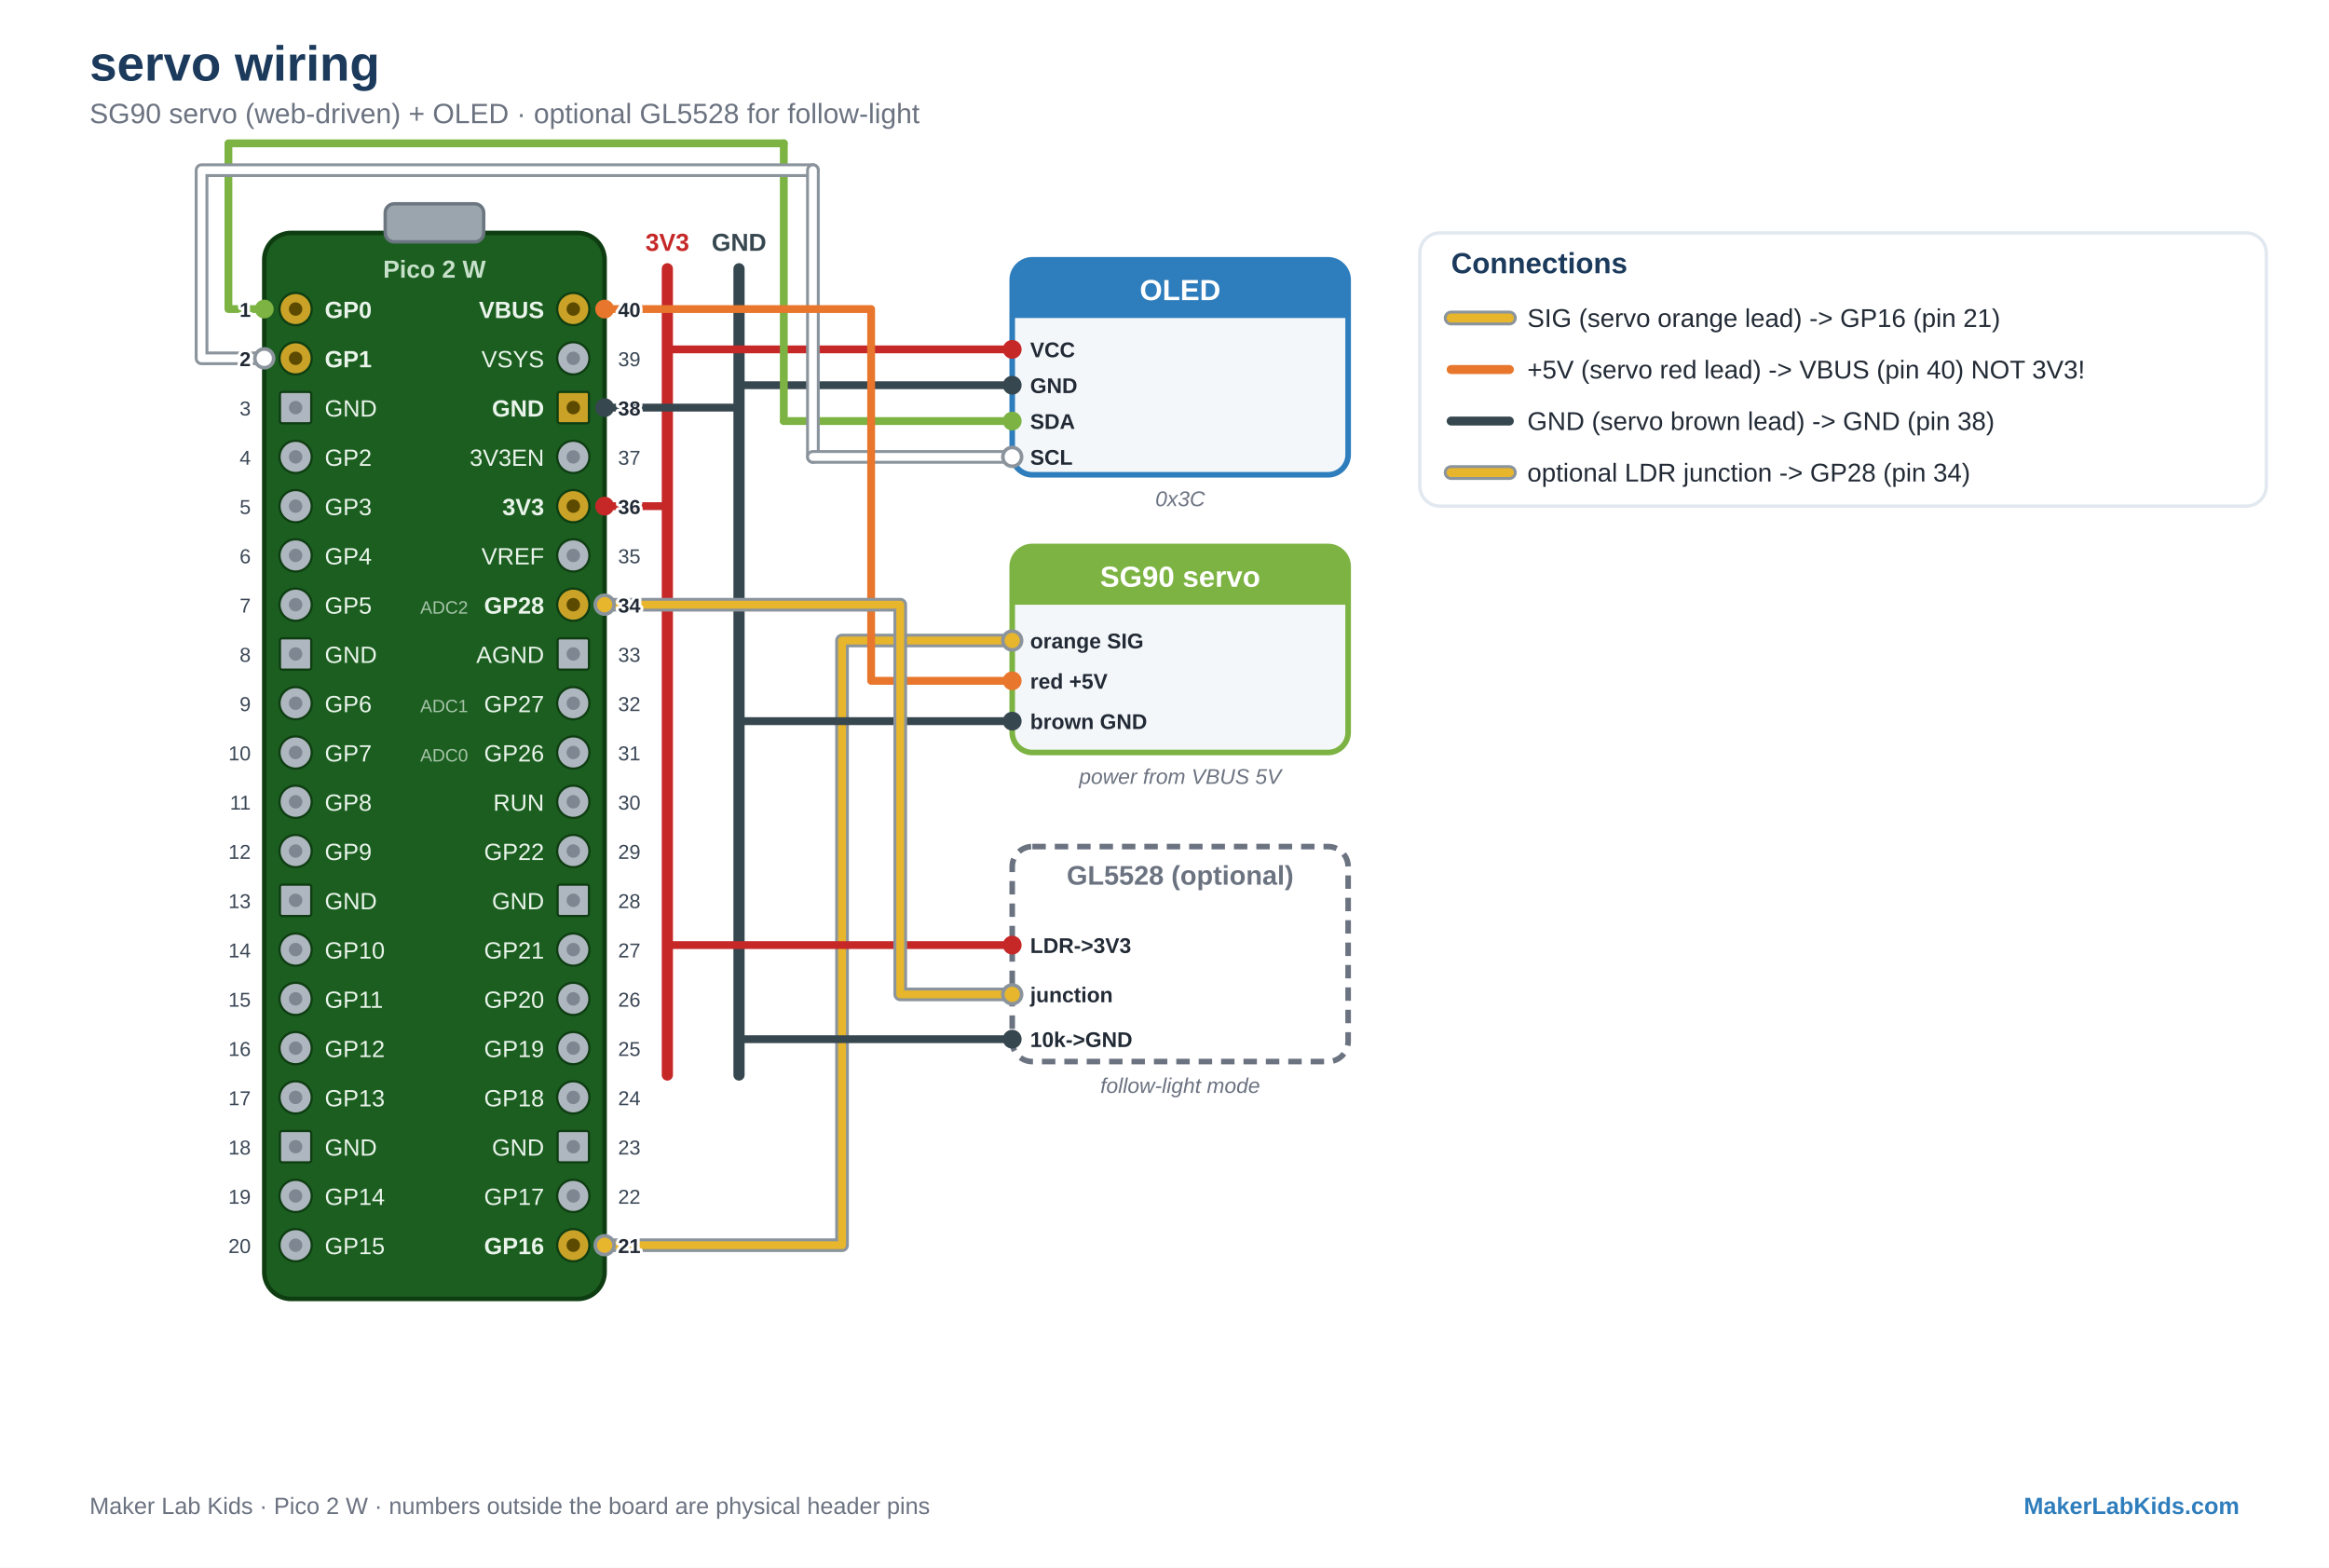
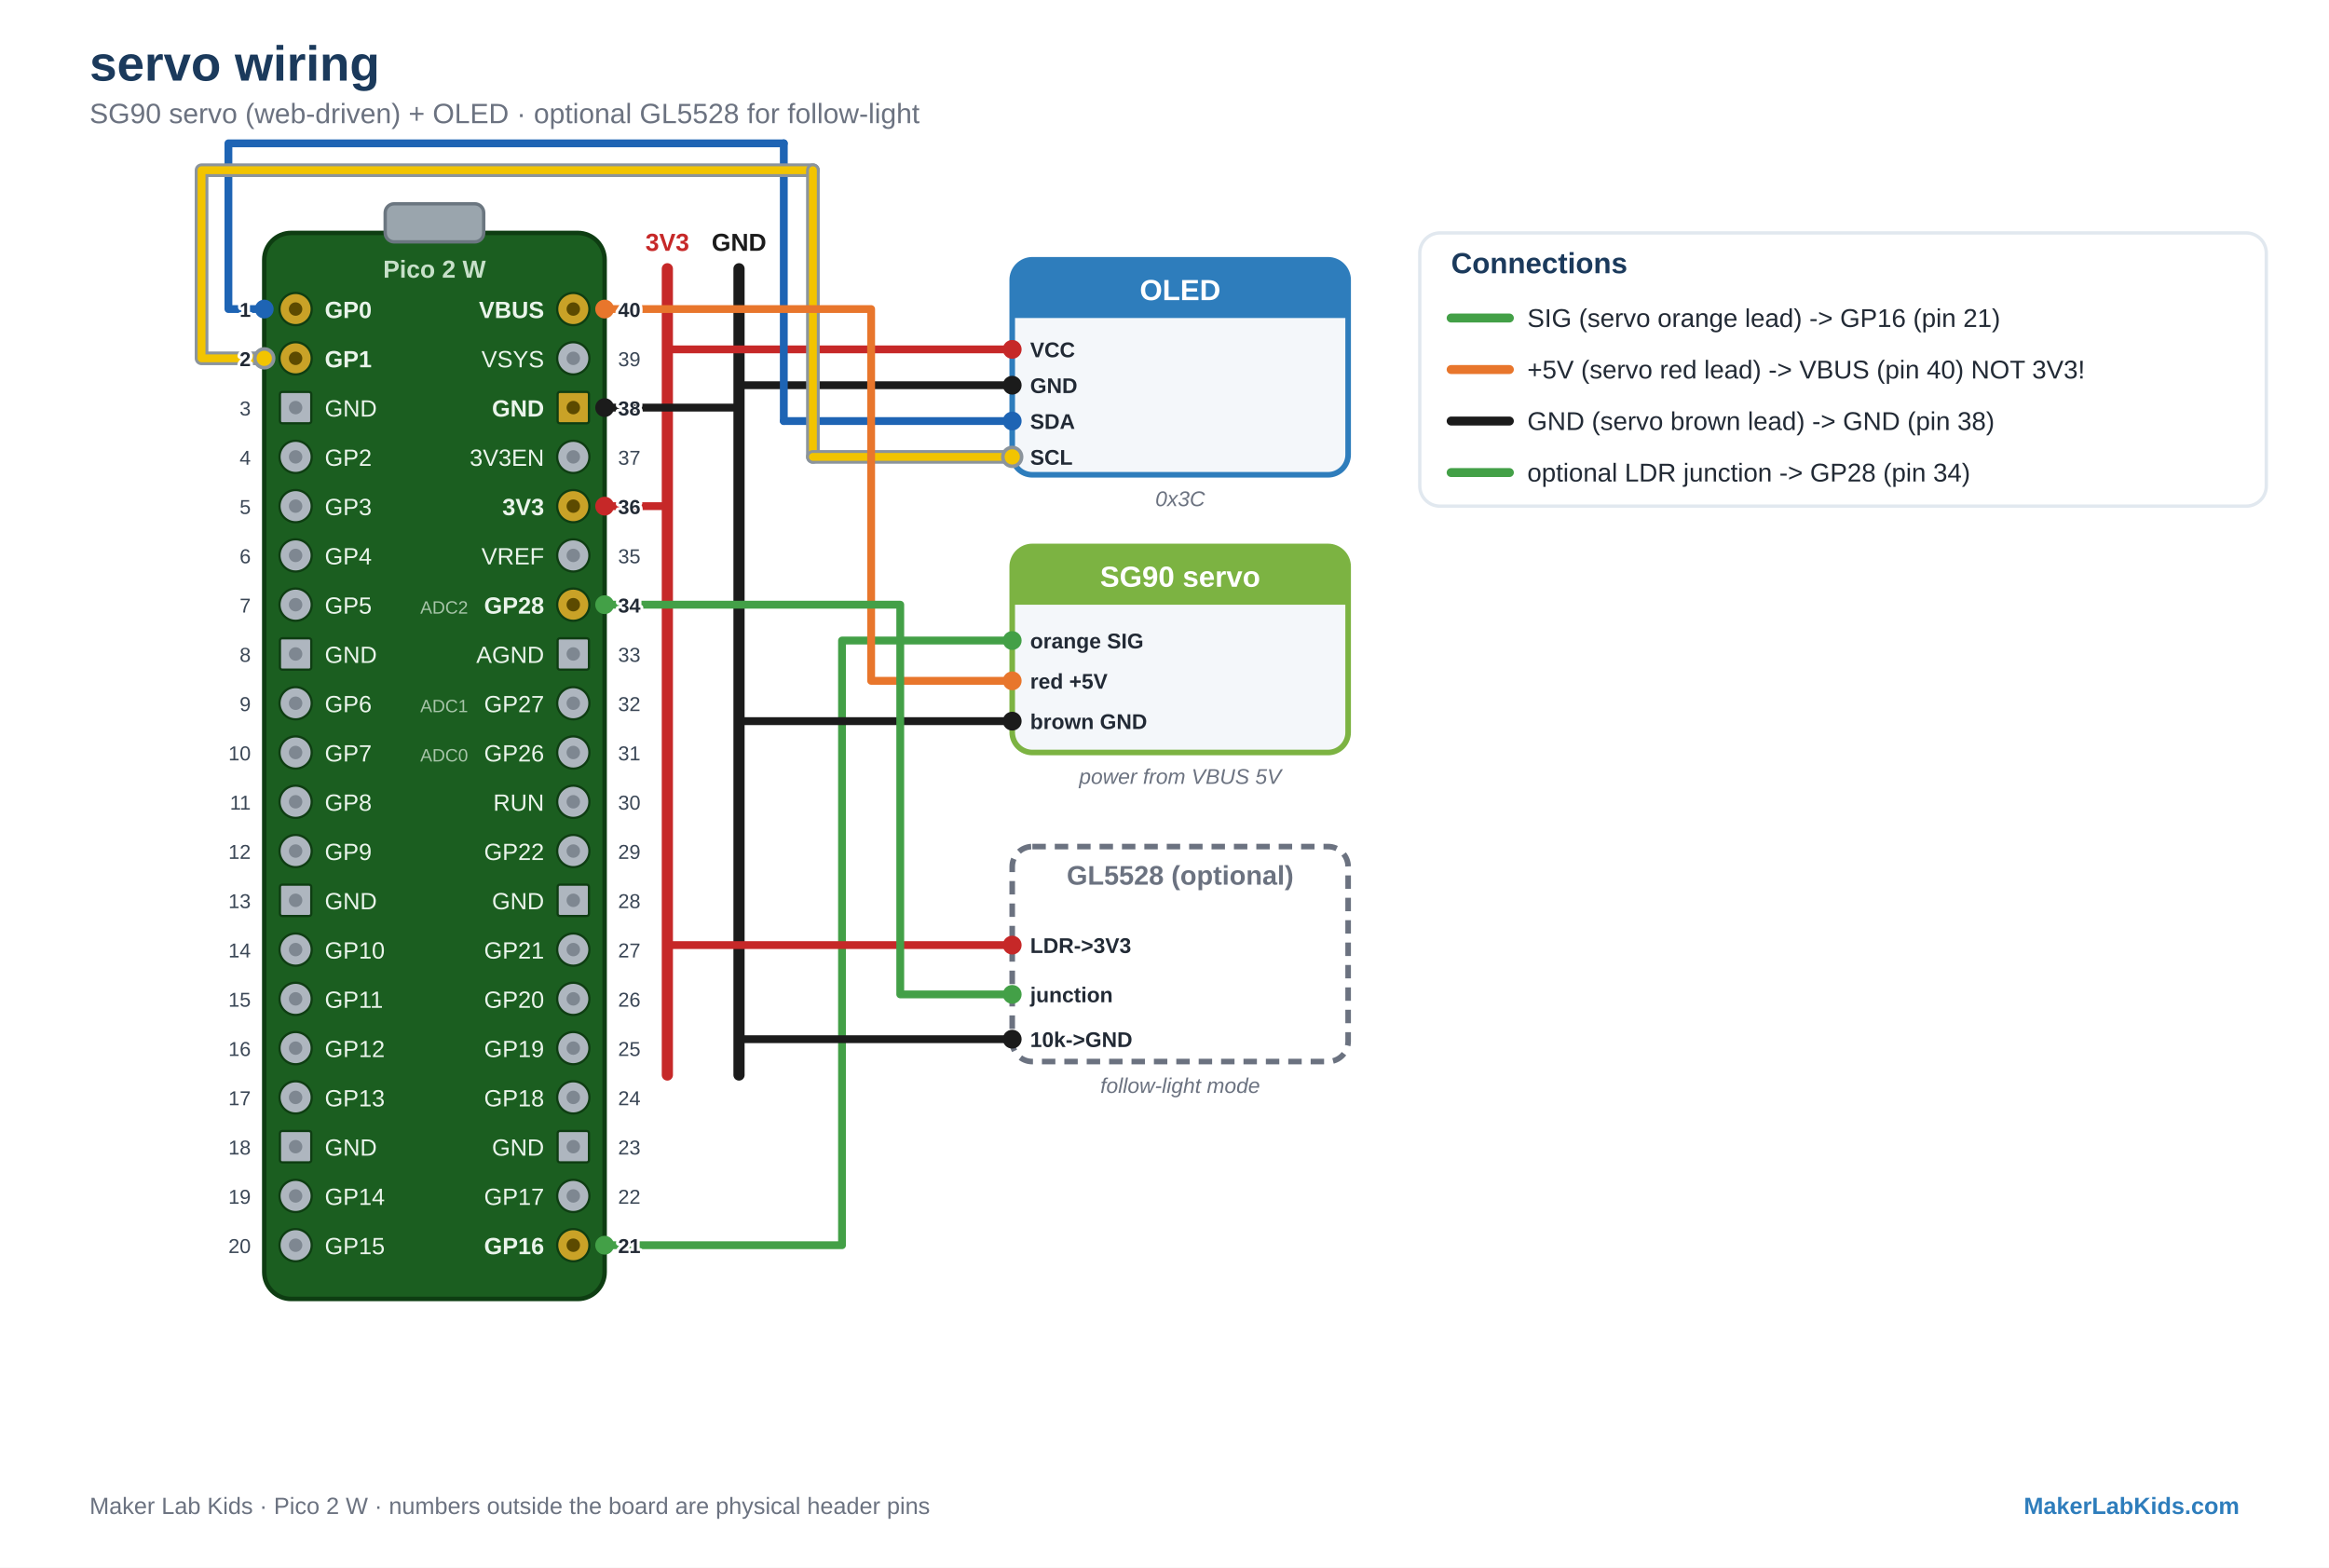
<svg xmlns="http://www.w3.org/2000/svg" viewBox="0 0 1040 700" font-family="Arial, Helvetica, sans-serif">
  <rect width="1040" height="700" fill="#FFFFFF" />
  <text x="40" y="36" font-family="Arial, Helvetica, sans-serif" font-size="22" fill="#1B3A5C" text-anchor="start" font-weight="bold">servo wiring</text>
  <text x="40" y="55" font-family="Arial, Helvetica, sans-serif" font-size="12.5" fill="#6B7280" text-anchor="start">SG90 servo (web-driven) + OLED  ·  optional GL5528 for follow-light</text>
  <rect x="118" y="104" width="152" height="476" rx="12" fill="#1B5E20" stroke="#0E3D12" stroke-width="2" />
  <rect x="172" y="91" width="44" height="17" rx="4" fill="#9AA5AD" stroke="#6B7680" stroke-width="1.5" />
  <text x="194" y="124" font-family="Arial, Helvetica, sans-serif" font-size="11" fill="#C7E0C9" text-anchor="middle" font-weight="bold">Pico 2 W</text>
  <circle cx="132" cy="138" r="7.2" fill="#C9A227" stroke="#0E3D12" stroke-width="1" />
  <circle cx="132" cy="138" r="3" fill="#5C4A00" />
  <text x="145" y="142" font-family="Arial, Helvetica, sans-serif" font-size="10.5" fill="#EAF4EB" text-anchor="start" font-weight="bold">GP0</text>
  <circle cx="132" cy="160" r="7.2" fill="#C9A227" stroke="#0E3D12" stroke-width="1" />
  <circle cx="132" cy="160" r="3" fill="#5C4A00" />
  <text x="145" y="164" font-family="Arial, Helvetica, sans-serif" font-size="10.5" fill="#EAF4EB" text-anchor="start" font-weight="bold">GP1</text>
  <rect x="125" y="175" width="14" height="14" rx="1" fill="#AEB6BF" stroke="#0E3D12" stroke-width="1" />
  <circle cx="132" cy="182" r="3" fill="#7E8791" />
  <text x="145" y="186" font-family="Arial, Helvetica, sans-serif" font-size="10.5" fill="#EAF4EB" text-anchor="start">GND</text>
  <circle cx="132" cy="204" r="7.2" fill="#AEB6BF" stroke="#0E3D12" stroke-width="1" />
  <circle cx="132" cy="204" r="3" fill="#7E8791" />
  <text x="145" y="208" font-family="Arial, Helvetica, sans-serif" font-size="10.5" fill="#EAF4EB" text-anchor="start">GP2</text>
  <circle cx="132" cy="226" r="7.2" fill="#AEB6BF" stroke="#0E3D12" stroke-width="1" />
  <circle cx="132" cy="226" r="3" fill="#7E8791" />
  <text x="145" y="230" font-family="Arial, Helvetica, sans-serif" font-size="10.5" fill="#EAF4EB" text-anchor="start">GP3</text>
  <circle cx="132" cy="248" r="7.2" fill="#AEB6BF" stroke="#0E3D12" stroke-width="1" />
  <circle cx="132" cy="248" r="3" fill="#7E8791" />
  <text x="145" y="252" font-family="Arial, Helvetica, sans-serif" font-size="10.5" fill="#EAF4EB" text-anchor="start">GP4</text>
  <circle cx="132" cy="270" r="7.2" fill="#AEB6BF" stroke="#0E3D12" stroke-width="1" />
  <circle cx="132" cy="270" r="3" fill="#7E8791" />
  <text x="145" y="274" font-family="Arial, Helvetica, sans-serif" font-size="10.5" fill="#EAF4EB" text-anchor="start">GP5</text>
  <rect x="125" y="285" width="14" height="14" rx="1" fill="#AEB6BF" stroke="#0E3D12" stroke-width="1" />
  <circle cx="132" cy="292" r="3" fill="#7E8791" />
  <text x="145" y="296" font-family="Arial, Helvetica, sans-serif" font-size="10.5" fill="#EAF4EB" text-anchor="start">GND</text>
  <circle cx="132" cy="314" r="7.2" fill="#AEB6BF" stroke="#0E3D12" stroke-width="1" />
  <circle cx="132" cy="314" r="3" fill="#7E8791" />
  <text x="145" y="318" font-family="Arial, Helvetica, sans-serif" font-size="10.5" fill="#EAF4EB" text-anchor="start">GP6</text>
  <circle cx="132" cy="336" r="7.2" fill="#AEB6BF" stroke="#0E3D12" stroke-width="1" />
  <circle cx="132" cy="336" r="3" fill="#7E8791" />
  <text x="145" y="340" font-family="Arial, Helvetica, sans-serif" font-size="10.5" fill="#EAF4EB" text-anchor="start">GP7</text>
  <circle cx="132" cy="358" r="7.2" fill="#AEB6BF" stroke="#0E3D12" stroke-width="1" />
  <circle cx="132" cy="358" r="3" fill="#7E8791" />
  <text x="145" y="362" font-family="Arial, Helvetica, sans-serif" font-size="10.5" fill="#EAF4EB" text-anchor="start">GP8</text>
  <circle cx="132" cy="380" r="7.2" fill="#AEB6BF" stroke="#0E3D12" stroke-width="1" />
  <circle cx="132" cy="380" r="3" fill="#7E8791" />
  <text x="145" y="384" font-family="Arial, Helvetica, sans-serif" font-size="10.5" fill="#EAF4EB" text-anchor="start">GP9</text>
  <rect x="125" y="395" width="14" height="14" rx="1" fill="#AEB6BF" stroke="#0E3D12" stroke-width="1" />
  <circle cx="132" cy="402" r="3" fill="#7E8791" />
  <text x="145" y="406" font-family="Arial, Helvetica, sans-serif" font-size="10.5" fill="#EAF4EB" text-anchor="start">GND</text>
  <circle cx="132" cy="424" r="7.2" fill="#AEB6BF" stroke="#0E3D12" stroke-width="1" />
  <circle cx="132" cy="424" r="3" fill="#7E8791" />
  <text x="145" y="428" font-family="Arial, Helvetica, sans-serif" font-size="10.5" fill="#EAF4EB" text-anchor="start">GP10</text>
  <circle cx="132" cy="446" r="7.2" fill="#AEB6BF" stroke="#0E3D12" stroke-width="1" />
  <circle cx="132" cy="446" r="3" fill="#7E8791" />
  <text x="145" y="450" font-family="Arial, Helvetica, sans-serif" font-size="10.5" fill="#EAF4EB" text-anchor="start">GP11</text>
  <circle cx="132" cy="468" r="7.2" fill="#AEB6BF" stroke="#0E3D12" stroke-width="1" />
  <circle cx="132" cy="468" r="3" fill="#7E8791" />
  <text x="145" y="472" font-family="Arial, Helvetica, sans-serif" font-size="10.5" fill="#EAF4EB" text-anchor="start">GP12</text>
  <circle cx="132" cy="490" r="7.2" fill="#AEB6BF" stroke="#0E3D12" stroke-width="1" />
  <circle cx="132" cy="490" r="3" fill="#7E8791" />
  <text x="145" y="494" font-family="Arial, Helvetica, sans-serif" font-size="10.5" fill="#EAF4EB" text-anchor="start">GP13</text>
  <rect x="125" y="505" width="14" height="14" rx="1" fill="#AEB6BF" stroke="#0E3D12" stroke-width="1" />
  <circle cx="132" cy="512" r="3" fill="#7E8791" />
  <text x="145" y="516" font-family="Arial, Helvetica, sans-serif" font-size="10.5" fill="#EAF4EB" text-anchor="start">GND</text>
  <circle cx="132" cy="534" r="7.2" fill="#AEB6BF" stroke="#0E3D12" stroke-width="1" />
  <circle cx="132" cy="534" r="3" fill="#7E8791" />
  <text x="145" y="538" font-family="Arial, Helvetica, sans-serif" font-size="10.5" fill="#EAF4EB" text-anchor="start">GP14</text>
  <circle cx="132" cy="556" r="7.2" fill="#AEB6BF" stroke="#0E3D12" stroke-width="1" />
  <circle cx="132" cy="556" r="3" fill="#7E8791" />
  <text x="145" y="560" font-family="Arial, Helvetica, sans-serif" font-size="10.5" fill="#EAF4EB" text-anchor="start">GP15</text>
  <circle cx="256" cy="556" r="7.2" fill="#C9A227" stroke="#0E3D12" stroke-width="1" />
  <circle cx="256" cy="556" r="3" fill="#5C4A00" />
  <text x="243" y="560" font-family="Arial, Helvetica, sans-serif" font-size="10.5" fill="#EAF4EB" text-anchor="end" font-weight="bold">GP16</text>
  <circle cx="256" cy="534" r="7.2" fill="#AEB6BF" stroke="#0E3D12" stroke-width="1" />
  <circle cx="256" cy="534" r="3" fill="#7E8791" />
  <text x="243" y="538" font-family="Arial, Helvetica, sans-serif" font-size="10.5" fill="#EAF4EB" text-anchor="end">GP17</text>
  <rect x="249" y="505" width="14" height="14" rx="1" fill="#AEB6BF" stroke="#0E3D12" stroke-width="1" />
  <circle cx="256" cy="512" r="3" fill="#7E8791" />
  <text x="243" y="516" font-family="Arial, Helvetica, sans-serif" font-size="10.5" fill="#EAF4EB" text-anchor="end">GND</text>
  <circle cx="256" cy="490" r="7.2" fill="#AEB6BF" stroke="#0E3D12" stroke-width="1" />
  <circle cx="256" cy="490" r="3" fill="#7E8791" />
  <text x="243" y="494" font-family="Arial, Helvetica, sans-serif" font-size="10.5" fill="#EAF4EB" text-anchor="end">GP18</text>
  <circle cx="256" cy="468" r="7.2" fill="#AEB6BF" stroke="#0E3D12" stroke-width="1" />
  <circle cx="256" cy="468" r="3" fill="#7E8791" />
  <text x="243" y="472" font-family="Arial, Helvetica, sans-serif" font-size="10.5" fill="#EAF4EB" text-anchor="end">GP19</text>
  <circle cx="256" cy="446" r="7.2" fill="#AEB6BF" stroke="#0E3D12" stroke-width="1" />
  <circle cx="256" cy="446" r="3" fill="#7E8791" />
  <text x="243" y="450" font-family="Arial, Helvetica, sans-serif" font-size="10.5" fill="#EAF4EB" text-anchor="end">GP20</text>
  <circle cx="256" cy="424" r="7.2" fill="#AEB6BF" stroke="#0E3D12" stroke-width="1" />
  <circle cx="256" cy="424" r="3" fill="#7E8791" />
  <text x="243" y="428" font-family="Arial, Helvetica, sans-serif" font-size="10.5" fill="#EAF4EB" text-anchor="end">GP21</text>
  <rect x="249" y="395" width="14" height="14" rx="1" fill="#AEB6BF" stroke="#0E3D12" stroke-width="1" />
  <circle cx="256" cy="402" r="3" fill="#7E8791" />
  <text x="243" y="406" font-family="Arial, Helvetica, sans-serif" font-size="10.5" fill="#EAF4EB" text-anchor="end">GND</text>
  <circle cx="256" cy="380" r="7.2" fill="#AEB6BF" stroke="#0E3D12" stroke-width="1" />
  <circle cx="256" cy="380" r="3" fill="#7E8791" />
  <text x="243" y="384" font-family="Arial, Helvetica, sans-serif" font-size="10.5" fill="#EAF4EB" text-anchor="end">GP22</text>
  <circle cx="256" cy="358" r="7.2" fill="#AEB6BF" stroke="#0E3D12" stroke-width="1" />
  <circle cx="256" cy="358" r="3" fill="#7E8791" />
  <text x="243" y="362" font-family="Arial, Helvetica, sans-serif" font-size="10.5" fill="#EAF4EB" text-anchor="end">RUN</text>
  <circle cx="256" cy="336" r="7.2" fill="#AEB6BF" stroke="#0E3D12" stroke-width="1" />
  <circle cx="256" cy="336" r="3" fill="#7E8791" />
  <text x="243" y="340" font-family="Arial, Helvetica, sans-serif" font-size="10.5" fill="#EAF4EB" text-anchor="end">GP26</text>
  <text x="209" y="340" font-family="Arial, Helvetica, sans-serif" font-size="8" fill="#A6C4A8" text-anchor="end">ADC0</text>
  <circle cx="256" cy="314" r="7.2" fill="#AEB6BF" stroke="#0E3D12" stroke-width="1" />
  <circle cx="256" cy="314" r="3" fill="#7E8791" />
  <text x="243" y="318" font-family="Arial, Helvetica, sans-serif" font-size="10.5" fill="#EAF4EB" text-anchor="end">GP27</text>
  <text x="209" y="318" font-family="Arial, Helvetica, sans-serif" font-size="8" fill="#A6C4A8" text-anchor="end">ADC1</text>
  <rect x="249" y="285" width="14" height="14" rx="1" fill="#AEB6BF" stroke="#0E3D12" stroke-width="1" />
  <circle cx="256" cy="292" r="3" fill="#7E8791" />
  <text x="243" y="296" font-family="Arial, Helvetica, sans-serif" font-size="10.5" fill="#EAF4EB" text-anchor="end">AGND</text>
  <circle cx="256" cy="270" r="7.2" fill="#C9A227" stroke="#0E3D12" stroke-width="1" />
  <circle cx="256" cy="270" r="3" fill="#5C4A00" />
  <text x="243" y="274" font-family="Arial, Helvetica, sans-serif" font-size="10.5" fill="#EAF4EB" text-anchor="end" font-weight="bold">GP28</text>
  <text x="209" y="274" font-family="Arial, Helvetica, sans-serif" font-size="8" fill="#A6C4A8" text-anchor="end">ADC2</text>
  <circle cx="256" cy="248" r="7.2" fill="#AEB6BF" stroke="#0E3D12" stroke-width="1" />
  <circle cx="256" cy="248" r="3" fill="#7E8791" />
  <text x="243" y="252" font-family="Arial, Helvetica, sans-serif" font-size="10.5" fill="#EAF4EB" text-anchor="end">VREF</text>
  <circle cx="256" cy="226" r="7.2" fill="#C9A227" stroke="#0E3D12" stroke-width="1" />
  <circle cx="256" cy="226" r="3" fill="#5C4A00" />
  <text x="243" y="230" font-family="Arial, Helvetica, sans-serif" font-size="10.5" fill="#EAF4EB" text-anchor="end" font-weight="bold">3V3</text>
  <circle cx="256" cy="204" r="7.2" fill="#AEB6BF" stroke="#0E3D12" stroke-width="1" />
  <circle cx="256" cy="204" r="3" fill="#7E8791" />
  <text x="243" y="208" font-family="Arial, Helvetica, sans-serif" font-size="10.5" fill="#EAF4EB" text-anchor="end">3V3EN</text>
  <rect x="249" y="175" width="14" height="14" rx="1" fill="#C9A227" stroke="#0E3D12" stroke-width="1" />
  <circle cx="256" cy="182" r="3" fill="#5C4A00" />
  <text x="243" y="186" font-family="Arial, Helvetica, sans-serif" font-size="10.5" fill="#EAF4EB" text-anchor="end" font-weight="bold">GND</text>
  <circle cx="256" cy="160" r="7.2" fill="#AEB6BF" stroke="#0E3D12" stroke-width="1" />
  <circle cx="256" cy="160" r="3" fill="#7E8791" />
  <text x="243" y="164" font-family="Arial, Helvetica, sans-serif" font-size="10.5" fill="#EAF4EB" text-anchor="end">VSYS</text>
  <circle cx="256" cy="138" r="7.2" fill="#C9A227" stroke="#0E3D12" stroke-width="1" />
  <circle cx="256" cy="138" r="3" fill="#5C4A00" />
  <text x="243" y="142" font-family="Arial, Helvetica, sans-serif" font-size="10.5" fill="#EAF4EB" text-anchor="end" font-weight="bold">VBUS</text>
  <path d="M298 120 L298 480" fill="none" stroke="#C62828" stroke-width="5" stroke-linejoin="round" stroke-linecap="round" />
-   <path d="M330 120 L330 480" fill="none" stroke="#37474F" stroke-width="5" stroke-linejoin="round" stroke-linecap="round" />
+   <path d="M330 120 L330 480" fill="none" stroke="#1B1B1B" stroke-width="5" stroke-linejoin="round" stroke-linecap="round" />
  <text x="298" y="112" font-family="Arial, Helvetica, sans-serif" font-size="11" fill="#C62828" text-anchor="middle" font-weight="bold">3V3</text>
-   <text x="330" y="112" font-family="Arial, Helvetica, sans-serif" font-size="11" fill="#37474F" text-anchor="middle" font-weight="bold">GND</text>
+   <text x="330" y="112" font-family="Arial, Helvetica, sans-serif" font-size="11" fill="#1B1B1B" text-anchor="middle" font-weight="bold">GND</text>
  <path d="M270 226 L298 226" fill="none" stroke="#C62828" stroke-width="3.5" stroke-linejoin="round" stroke-linecap="round" />
  <circle cx="270" cy="226" r="4.2" fill="#C62828" />
-   <path d="M270 182 L330 182" fill="none" stroke="#37474F" stroke-width="3.5" stroke-linejoin="round" stroke-linecap="round" />
-   <circle cx="270" cy="182" r="4.2" fill="#37474F" />
+   <path d="M270 182 L330 182" fill="none" stroke="#1B1B1B" stroke-width="3.5" stroke-linejoin="round" stroke-linecap="round" />
+   <circle cx="270" cy="182" r="4.2" fill="#1B1B1B" />
  <rect x="452" y="116" width="150" height="96" rx="9" fill="#F4F7FA" stroke="#2E7DBC" stroke-width="2.5" />
  <path d="M452 125 q0 -9 9 -9 h132 q9 0 9 9 v17 h-150 z" fill="#2E7DBC" />
  <text x="527" y="134" font-family="Arial, Helvetica, sans-serif" font-size="13" fill="#FFFFFF" text-anchor="middle" font-weight="bold">OLED</text>
  <text x="527" y="226" font-family="Arial, Helvetica, sans-serif" font-size="9.5" fill="#6B7280" text-anchor="middle" font-style="italic">0x3C</text>
  <text x="460" y="159.5" font-family="Arial, Helvetica, sans-serif" font-size="9.5" fill="#222A35" text-anchor="start" font-weight="bold">VCC</text>
  <text x="460" y="175.5" font-family="Arial, Helvetica, sans-serif" font-size="9.5" fill="#222A35" text-anchor="start" font-weight="bold">GND</text>
  <text x="460" y="191.5" font-family="Arial, Helvetica, sans-serif" font-size="9.5" fill="#222A35" text-anchor="start" font-weight="bold">SDA</text>
  <text x="460" y="207.5" font-family="Arial, Helvetica, sans-serif" font-size="9.5" fill="#222A35" text-anchor="start" font-weight="bold">SCL</text>
  <rect x="452" y="244" width="150" height="92" rx="9" fill="#F4F7FA" stroke="#7CB342" stroke-width="2.5" />
  <path d="M452 253 q0 -9 9 -9 h132 q9 0 9 9 v17 h-150 z" fill="#7CB342" />
  <text x="527" y="262" font-family="Arial, Helvetica, sans-serif" font-size="13" fill="#FFFFFF" text-anchor="middle" font-weight="bold">SG90 servo</text>
  <text x="527" y="350" font-family="Arial, Helvetica, sans-serif" font-size="9.5" fill="#6B7280" text-anchor="middle" font-style="italic">power from VBUS 5V</text>
  <text x="460" y="289.5" font-family="Arial, Helvetica, sans-serif" font-size="9.5" fill="#222A35" text-anchor="start" font-weight="bold">orange SIG</text>
  <text x="460" y="307.5" font-family="Arial, Helvetica, sans-serif" font-size="9.5" fill="#222A35" text-anchor="start" font-weight="bold">red +5V</text>
  <text x="460" y="325.5" font-family="Arial, Helvetica, sans-serif" font-size="9.5" fill="#222A35" text-anchor="start" font-weight="bold">brown GND</text>
  <path d="M298 156 L452 156" fill="none" stroke="#C62828" stroke-width="3.5" stroke-linejoin="round" stroke-linecap="round" />
  <circle cx="452" cy="156" r="4.2" fill="#C62828" />
-   <path d="M330 172 L452 172" fill="none" stroke="#37474F" stroke-width="3.5" stroke-linejoin="round" stroke-linecap="round" />
-   <circle cx="452" cy="172" r="4.2" fill="#37474F" />
-   <path d="M118 138 L102 138 L102 64 L350 64" fill="none" stroke="#7CB342" stroke-width="3.5" stroke-linejoin="round" stroke-linecap="round" />
-   <circle cx="118" cy="138" r="4.2" fill="#7CB342" />
-   <path d="M350 64 L350 188" fill="none" stroke="#7CB342" stroke-width="3.5" stroke-linejoin="round" stroke-linecap="round" />
-   <path d="M350 188 L452 188" fill="none" stroke="#7CB342" stroke-width="3.5" stroke-linejoin="round" stroke-linecap="round" />
-   <circle cx="452" cy="188" r="4.2" fill="#7CB342" />
+   <path d="M330 172 L452 172" fill="none" stroke="#1B1B1B" stroke-width="3.5" stroke-linejoin="round" stroke-linecap="round" />
+   <circle cx="452" cy="172" r="4.2" fill="#1B1B1B" />
+   <path d="M118 138 L102 138 L102 64 L350 64" fill="none" stroke="#1E64B4" stroke-width="3.5" stroke-linejoin="round" stroke-linecap="round" />
+   <circle cx="118" cy="138" r="4.2" fill="#1E64B4" />
+   <path d="M350 64 L350 188" fill="none" stroke="#1E64B4" stroke-width="3.5" stroke-linejoin="round" stroke-linecap="round" />
+   <path d="M350 188 L452 188" fill="none" stroke="#1E64B4" stroke-width="3.5" stroke-linejoin="round" stroke-linecap="round" />
+   <circle cx="452" cy="188" r="4.2" fill="#1E64B4" />
  <path d="M118 160 L90 160 L90 76 L363 76" fill="none" stroke="#8B949C" stroke-width="6.1" stroke-linejoin="round" stroke-linecap="round" />
-   <path d="M118 160 L90 160 L90 76 L363 76" fill="none" stroke="#FFFFFF" stroke-width="3.5" stroke-linejoin="round" stroke-linecap="round" />
-   <circle cx="118" cy="160" r="4.2" fill="#FFFFFF" stroke="#8B949C" stroke-width="1.6" />
+   <path d="M118 160 L90 160 L90 76 L363 76" fill="none" stroke="#F2C400" stroke-width="3.5" stroke-linejoin="round" stroke-linecap="round" />
+   <circle cx="118" cy="160" r="4.2" fill="#F2C400" stroke="#8B949C" stroke-width="1.6" />
  <path d="M363 76 L363 204" fill="none" stroke="#8B949C" stroke-width="6.1" stroke-linejoin="round" stroke-linecap="round" />
-   <path d="M363 76 L363 204" fill="none" stroke="#FFFFFF" stroke-width="3.5" stroke-linejoin="round" stroke-linecap="round" />
+   <path d="M363 76 L363 204" fill="none" stroke="#F2C400" stroke-width="3.5" stroke-linejoin="round" stroke-linecap="round" />
  <path d="M363 204 L452 204" fill="none" stroke="#8B949C" stroke-width="6.1" stroke-linejoin="round" stroke-linecap="round" />
-   <path d="M363 204 L452 204" fill="none" stroke="#FFFFFF" stroke-width="3.5" stroke-linejoin="round" stroke-linecap="round" />
-   <circle cx="452" cy="204" r="4.2" fill="#FFFFFF" stroke="#8B949C" stroke-width="1.6" />
-   <path d="M270 556 L376 556 L376 286 L452 286" fill="none" stroke="#8B949C" stroke-width="6.1" stroke-linejoin="round" stroke-linecap="round" />
-   <path d="M270 556 L376 556 L376 286 L452 286" fill="none" stroke="#E8B62C" stroke-width="3.5" stroke-linejoin="round" stroke-linecap="round" />
-   <circle cx="270" cy="556" r="4.2" fill="#E8B62C" stroke="#8B949C" stroke-width="1.6" />
-   <circle cx="452" cy="286" r="4.2" fill="#E8B62C" stroke="#8B949C" stroke-width="1.6" />
+   <path d="M363 204 L452 204" fill="none" stroke="#F2C400" stroke-width="3.5" stroke-linejoin="round" stroke-linecap="round" />
+   <circle cx="452" cy="204" r="4.2" fill="#F2C400" stroke="#8B949C" stroke-width="1.6" />
+   <path d="M270 556 L376 556 L376 286 L452 286" fill="none" stroke="#43A047" stroke-width="3.5" stroke-linejoin="round" stroke-linecap="round" />
+   <circle cx="270" cy="556" r="4.2" fill="#43A047" />
+   <circle cx="452" cy="286" r="4.2" fill="#43A047" />
  <path d="M270 138 L389 138 L389 304 L452 304" fill="none" stroke="#E8762C" stroke-width="3.5" stroke-linejoin="round" stroke-linecap="round" />
  <circle cx="270" cy="138" r="4.2" fill="#E8762C" />
  <circle cx="452" cy="304" r="4.2" fill="#E8762C" />
-   <path d="M330 322 L452 322" fill="none" stroke="#37474F" stroke-width="3.5" stroke-linejoin="round" stroke-linecap="round" />
-   <circle cx="452" cy="322" r="4.2" fill="#37474F" />
+   <path d="M330 322 L452 322" fill="none" stroke="#1B1B1B" stroke-width="3.5" stroke-linejoin="round" stroke-linecap="round" />
+   <circle cx="452" cy="322" r="4.2" fill="#1B1B1B" />
  <rect x="452" y="378" width="150" height="96" rx="9" fill="#FFFFFF" stroke="#6B7280" stroke-width="2.5" stroke-dasharray="6 4" />
  <text x="527" y="395" font-family="Arial, Helvetica, sans-serif" font-size="12" fill="#6B7280" text-anchor="middle" font-weight="bold">GL5528 (optional)</text>
  <text x="527" y="488" font-family="Arial, Helvetica, sans-serif" font-size="9.5" fill="#6B7280" text-anchor="middle" font-style="italic">follow-light mode</text>
  <text x="460" y="425.5" font-family="Arial, Helvetica, sans-serif" font-size="9.5" fill="#222A35" text-anchor="start" font-weight="bold">LDR-&gt;3V3</text>
  <text x="460" y="447.5" font-family="Arial, Helvetica, sans-serif" font-size="9.5" fill="#222A35" text-anchor="start" font-weight="bold">junction</text>
  <text x="460" y="467.5" font-family="Arial, Helvetica, sans-serif" font-size="9.5" fill="#222A35" text-anchor="start" font-weight="bold">10k-&gt;GND</text>
  <path d="M298 422 L452 422" fill="none" stroke="#C62828" stroke-width="3.5" stroke-linejoin="round" stroke-linecap="round" />
  <circle cx="452" cy="422" r="4.2" fill="#C62828" />
-   <path d="M270 270 L402 270 L402 444 L452 444" fill="none" stroke="#8B949C" stroke-width="6.1" stroke-linejoin="round" stroke-linecap="round" />
-   <path d="M270 270 L402 270 L402 444 L452 444" fill="none" stroke="#E8B62C" stroke-width="3.5" stroke-linejoin="round" stroke-linecap="round" />
-   <circle cx="270" cy="270" r="4.2" fill="#E8B62C" stroke="#8B949C" stroke-width="1.6" />
-   <circle cx="452" cy="444" r="4.2" fill="#E8B62C" stroke="#8B949C" stroke-width="1.6" />
-   <path d="M330 464 L452 464" fill="none" stroke="#37474F" stroke-width="3.5" stroke-linejoin="round" stroke-linecap="round" />
-   <circle cx="452" cy="464" r="4.2" fill="#37474F" />
+   <path d="M270 270 L402 270 L402 444 L452 444" fill="none" stroke="#43A047" stroke-width="3.5" stroke-linejoin="round" stroke-linecap="round" />
+   <circle cx="270" cy="270" r="4.2" fill="#43A047" />
+   <circle cx="452" cy="444" r="4.2" fill="#43A047" />
+   <path d="M330 464 L452 464" fill="none" stroke="#1B1B1B" stroke-width="3.5" stroke-linejoin="round" stroke-linecap="round" />
+   <circle cx="452" cy="464" r="4.2" fill="#1B1B1B" />
  <text x="112" y="141.5" font-family="Arial, Helvetica, sans-serif" font-size="9" fill="#222A35" text-anchor="end" font-weight="bold" stroke="#FFFFFF" stroke-width="2.6" paint-order="stroke" stroke-linejoin="round">1</text>
  <text x="112" y="163.5" font-family="Arial, Helvetica, sans-serif" font-size="9" fill="#222A35" text-anchor="end" font-weight="bold" stroke="#FFFFFF" stroke-width="2.6" paint-order="stroke" stroke-linejoin="round">2</text>
  <text x="112" y="185.5" font-family="Arial, Helvetica, sans-serif" font-size="9" fill="#3B4756" text-anchor="end" stroke="#FFFFFF" stroke-width="2.6" paint-order="stroke" stroke-linejoin="round">3</text>
  <text x="112" y="207.5" font-family="Arial, Helvetica, sans-serif" font-size="9" fill="#3B4756" text-anchor="end" stroke="#FFFFFF" stroke-width="2.6" paint-order="stroke" stroke-linejoin="round">4</text>
  <text x="112" y="229.5" font-family="Arial, Helvetica, sans-serif" font-size="9" fill="#3B4756" text-anchor="end" stroke="#FFFFFF" stroke-width="2.6" paint-order="stroke" stroke-linejoin="round">5</text>
  <text x="112" y="251.5" font-family="Arial, Helvetica, sans-serif" font-size="9" fill="#3B4756" text-anchor="end" stroke="#FFFFFF" stroke-width="2.6" paint-order="stroke" stroke-linejoin="round">6</text>
  <text x="112" y="273.5" font-family="Arial, Helvetica, sans-serif" font-size="9" fill="#3B4756" text-anchor="end" stroke="#FFFFFF" stroke-width="2.6" paint-order="stroke" stroke-linejoin="round">7</text>
  <text x="112" y="295.5" font-family="Arial, Helvetica, sans-serif" font-size="9" fill="#3B4756" text-anchor="end" stroke="#FFFFFF" stroke-width="2.6" paint-order="stroke" stroke-linejoin="round">8</text>
  <text x="112" y="317.5" font-family="Arial, Helvetica, sans-serif" font-size="9" fill="#3B4756" text-anchor="end" stroke="#FFFFFF" stroke-width="2.6" paint-order="stroke" stroke-linejoin="round">9</text>
  <text x="112" y="339.5" font-family="Arial, Helvetica, sans-serif" font-size="9" fill="#3B4756" text-anchor="end" stroke="#FFFFFF" stroke-width="2.6" paint-order="stroke" stroke-linejoin="round">10</text>
  <text x="112" y="361.5" font-family="Arial, Helvetica, sans-serif" font-size="9" fill="#3B4756" text-anchor="end" stroke="#FFFFFF" stroke-width="2.6" paint-order="stroke" stroke-linejoin="round">11</text>
  <text x="112" y="383.5" font-family="Arial, Helvetica, sans-serif" font-size="9" fill="#3B4756" text-anchor="end" stroke="#FFFFFF" stroke-width="2.6" paint-order="stroke" stroke-linejoin="round">12</text>
  <text x="112" y="405.5" font-family="Arial, Helvetica, sans-serif" font-size="9" fill="#3B4756" text-anchor="end" stroke="#FFFFFF" stroke-width="2.6" paint-order="stroke" stroke-linejoin="round">13</text>
  <text x="112" y="427.5" font-family="Arial, Helvetica, sans-serif" font-size="9" fill="#3B4756" text-anchor="end" stroke="#FFFFFF" stroke-width="2.6" paint-order="stroke" stroke-linejoin="round">14</text>
  <text x="112" y="449.5" font-family="Arial, Helvetica, sans-serif" font-size="9" fill="#3B4756" text-anchor="end" stroke="#FFFFFF" stroke-width="2.6" paint-order="stroke" stroke-linejoin="round">15</text>
  <text x="112" y="471.5" font-family="Arial, Helvetica, sans-serif" font-size="9" fill="#3B4756" text-anchor="end" stroke="#FFFFFF" stroke-width="2.6" paint-order="stroke" stroke-linejoin="round">16</text>
  <text x="112" y="493.5" font-family="Arial, Helvetica, sans-serif" font-size="9" fill="#3B4756" text-anchor="end" stroke="#FFFFFF" stroke-width="2.6" paint-order="stroke" stroke-linejoin="round">17</text>
  <text x="112" y="515.5" font-family="Arial, Helvetica, sans-serif" font-size="9" fill="#3B4756" text-anchor="end" stroke="#FFFFFF" stroke-width="2.6" paint-order="stroke" stroke-linejoin="round">18</text>
  <text x="112" y="537.5" font-family="Arial, Helvetica, sans-serif" font-size="9" fill="#3B4756" text-anchor="end" stroke="#FFFFFF" stroke-width="2.6" paint-order="stroke" stroke-linejoin="round">19</text>
  <text x="112" y="559.5" font-family="Arial, Helvetica, sans-serif" font-size="9" fill="#3B4756" text-anchor="end" stroke="#FFFFFF" stroke-width="2.6" paint-order="stroke" stroke-linejoin="round">20</text>
  <text x="276" y="559.5" font-family="Arial, Helvetica, sans-serif" font-size="9" fill="#222A35" text-anchor="start" font-weight="bold" stroke="#FFFFFF" stroke-width="2.6" paint-order="stroke" stroke-linejoin="round">21</text>
  <text x="276" y="537.5" font-family="Arial, Helvetica, sans-serif" font-size="9" fill="#3B4756" text-anchor="start" stroke="#FFFFFF" stroke-width="2.6" paint-order="stroke" stroke-linejoin="round">22</text>
  <text x="276" y="515.5" font-family="Arial, Helvetica, sans-serif" font-size="9" fill="#3B4756" text-anchor="start" stroke="#FFFFFF" stroke-width="2.6" paint-order="stroke" stroke-linejoin="round">23</text>
  <text x="276" y="493.5" font-family="Arial, Helvetica, sans-serif" font-size="9" fill="#3B4756" text-anchor="start" stroke="#FFFFFF" stroke-width="2.6" paint-order="stroke" stroke-linejoin="round">24</text>
  <text x="276" y="471.5" font-family="Arial, Helvetica, sans-serif" font-size="9" fill="#3B4756" text-anchor="start" stroke="#FFFFFF" stroke-width="2.6" paint-order="stroke" stroke-linejoin="round">25</text>
  <text x="276" y="449.5" font-family="Arial, Helvetica, sans-serif" font-size="9" fill="#3B4756" text-anchor="start" stroke="#FFFFFF" stroke-width="2.6" paint-order="stroke" stroke-linejoin="round">26</text>
  <text x="276" y="427.5" font-family="Arial, Helvetica, sans-serif" font-size="9" fill="#3B4756" text-anchor="start" stroke="#FFFFFF" stroke-width="2.6" paint-order="stroke" stroke-linejoin="round">27</text>
  <text x="276" y="405.5" font-family="Arial, Helvetica, sans-serif" font-size="9" fill="#3B4756" text-anchor="start" stroke="#FFFFFF" stroke-width="2.6" paint-order="stroke" stroke-linejoin="round">28</text>
  <text x="276" y="383.5" font-family="Arial, Helvetica, sans-serif" font-size="9" fill="#3B4756" text-anchor="start" stroke="#FFFFFF" stroke-width="2.6" paint-order="stroke" stroke-linejoin="round">29</text>
  <text x="276" y="361.5" font-family="Arial, Helvetica, sans-serif" font-size="9" fill="#3B4756" text-anchor="start" stroke="#FFFFFF" stroke-width="2.6" paint-order="stroke" stroke-linejoin="round">30</text>
  <text x="276" y="339.5" font-family="Arial, Helvetica, sans-serif" font-size="9" fill="#3B4756" text-anchor="start" stroke="#FFFFFF" stroke-width="2.6" paint-order="stroke" stroke-linejoin="round">31</text>
  <text x="276" y="317.5" font-family="Arial, Helvetica, sans-serif" font-size="9" fill="#3B4756" text-anchor="start" stroke="#FFFFFF" stroke-width="2.6" paint-order="stroke" stroke-linejoin="round">32</text>
  <text x="276" y="295.5" font-family="Arial, Helvetica, sans-serif" font-size="9" fill="#3B4756" text-anchor="start" stroke="#FFFFFF" stroke-width="2.6" paint-order="stroke" stroke-linejoin="round">33</text>
  <text x="276" y="273.5" font-family="Arial, Helvetica, sans-serif" font-size="9" fill="#222A35" text-anchor="start" font-weight="bold" stroke="#FFFFFF" stroke-width="2.6" paint-order="stroke" stroke-linejoin="round">34</text>
  <text x="276" y="251.5" font-family="Arial, Helvetica, sans-serif" font-size="9" fill="#3B4756" text-anchor="start" stroke="#FFFFFF" stroke-width="2.6" paint-order="stroke" stroke-linejoin="round">35</text>
  <text x="276" y="229.5" font-family="Arial, Helvetica, sans-serif" font-size="9" fill="#222A35" text-anchor="start" font-weight="bold" stroke="#FFFFFF" stroke-width="2.6" paint-order="stroke" stroke-linejoin="round">36</text>
  <text x="276" y="207.5" font-family="Arial, Helvetica, sans-serif" font-size="9" fill="#3B4756" text-anchor="start" stroke="#FFFFFF" stroke-width="2.6" paint-order="stroke" stroke-linejoin="round">37</text>
  <text x="276" y="185.5" font-family="Arial, Helvetica, sans-serif" font-size="9" fill="#222A35" text-anchor="start" font-weight="bold" stroke="#FFFFFF" stroke-width="2.6" paint-order="stroke" stroke-linejoin="round">38</text>
  <text x="276" y="163.5" font-family="Arial, Helvetica, sans-serif" font-size="9" fill="#3B4756" text-anchor="start" stroke="#FFFFFF" stroke-width="2.6" paint-order="stroke" stroke-linejoin="round">39</text>
  <text x="276" y="141.5" font-family="Arial, Helvetica, sans-serif" font-size="9" fill="#222A35" text-anchor="start" font-weight="bold" stroke="#FFFFFF" stroke-width="2.6" paint-order="stroke" stroke-linejoin="round">40</text>
  <rect x="634" y="104" width="378" height="122" rx="9" fill="#FFFFFF" stroke="#E1E8EF" stroke-width="1.5" />
  <text x="648" y="122" font-family="Arial, Helvetica, sans-serif" font-size="13" fill="#1B3A5C" text-anchor="start" font-weight="bold">Connections</text>
-   <line x1="648" y1="142" x2="674" y2="142" stroke="#8B949C" stroke-width="6.6" stroke-linecap="round" />
-   <line x1="648" y1="142" x2="674" y2="142" stroke="#E8B62C" stroke-width="4" stroke-linecap="round" />
+   <line x1="648" y1="142" x2="674" y2="142" stroke="#43A047" stroke-width="4" stroke-linecap="round" />
  <text x="682" y="146" font-family="Arial, Helvetica, sans-serif" font-size="11.5" fill="#222A35" text-anchor="start">SIG (servo orange lead) -&gt; GP16 (pin 21)</text>
  <line x1="648" y1="165" x2="674" y2="165" stroke="#E8762C" stroke-width="4" stroke-linecap="round" />
  <text x="682" y="169" font-family="Arial, Helvetica, sans-serif" font-size="11.5" fill="#222A35" text-anchor="start">+5V (servo red lead) -&gt; VBUS (pin 40) NOT 3V3!</text>
-   <line x1="648" y1="188" x2="674" y2="188" stroke="#37474F" stroke-width="4" stroke-linecap="round" />
+   <line x1="648" y1="188" x2="674" y2="188" stroke="#1B1B1B" stroke-width="4" stroke-linecap="round" />
  <text x="682" y="192" font-family="Arial, Helvetica, sans-serif" font-size="11.5" fill="#222A35" text-anchor="start">GND (servo brown lead) -&gt; GND (pin 38)</text>
-   <line x1="648" y1="211" x2="674" y2="211" stroke="#8B949C" stroke-width="6.6" stroke-linecap="round" />
-   <line x1="648" y1="211" x2="674" y2="211" stroke="#E8B62C" stroke-width="4" stroke-linecap="round" />
+   <line x1="648" y1="211" x2="674" y2="211" stroke="#43A047" stroke-width="4" stroke-linecap="round" />
  <text x="682" y="215" font-family="Arial, Helvetica, sans-serif" font-size="11.5" fill="#222A35" text-anchor="start">optional LDR junction -&gt; GP28 (pin 34)</text>
  <text x="40" y="676" font-family="Arial, Helvetica, sans-serif" font-size="10.5" fill="#6B7280" text-anchor="start">Maker Lab Kids  ·  Pico 2 W  ·  numbers outside the board are physical header pins</text>
  <text x="1000" y="676" font-family="Arial, Helvetica, sans-serif" font-size="10.5" fill="#2E7DBC" text-anchor="end" font-weight="bold">MakerLabKids.com</text>
</svg>
